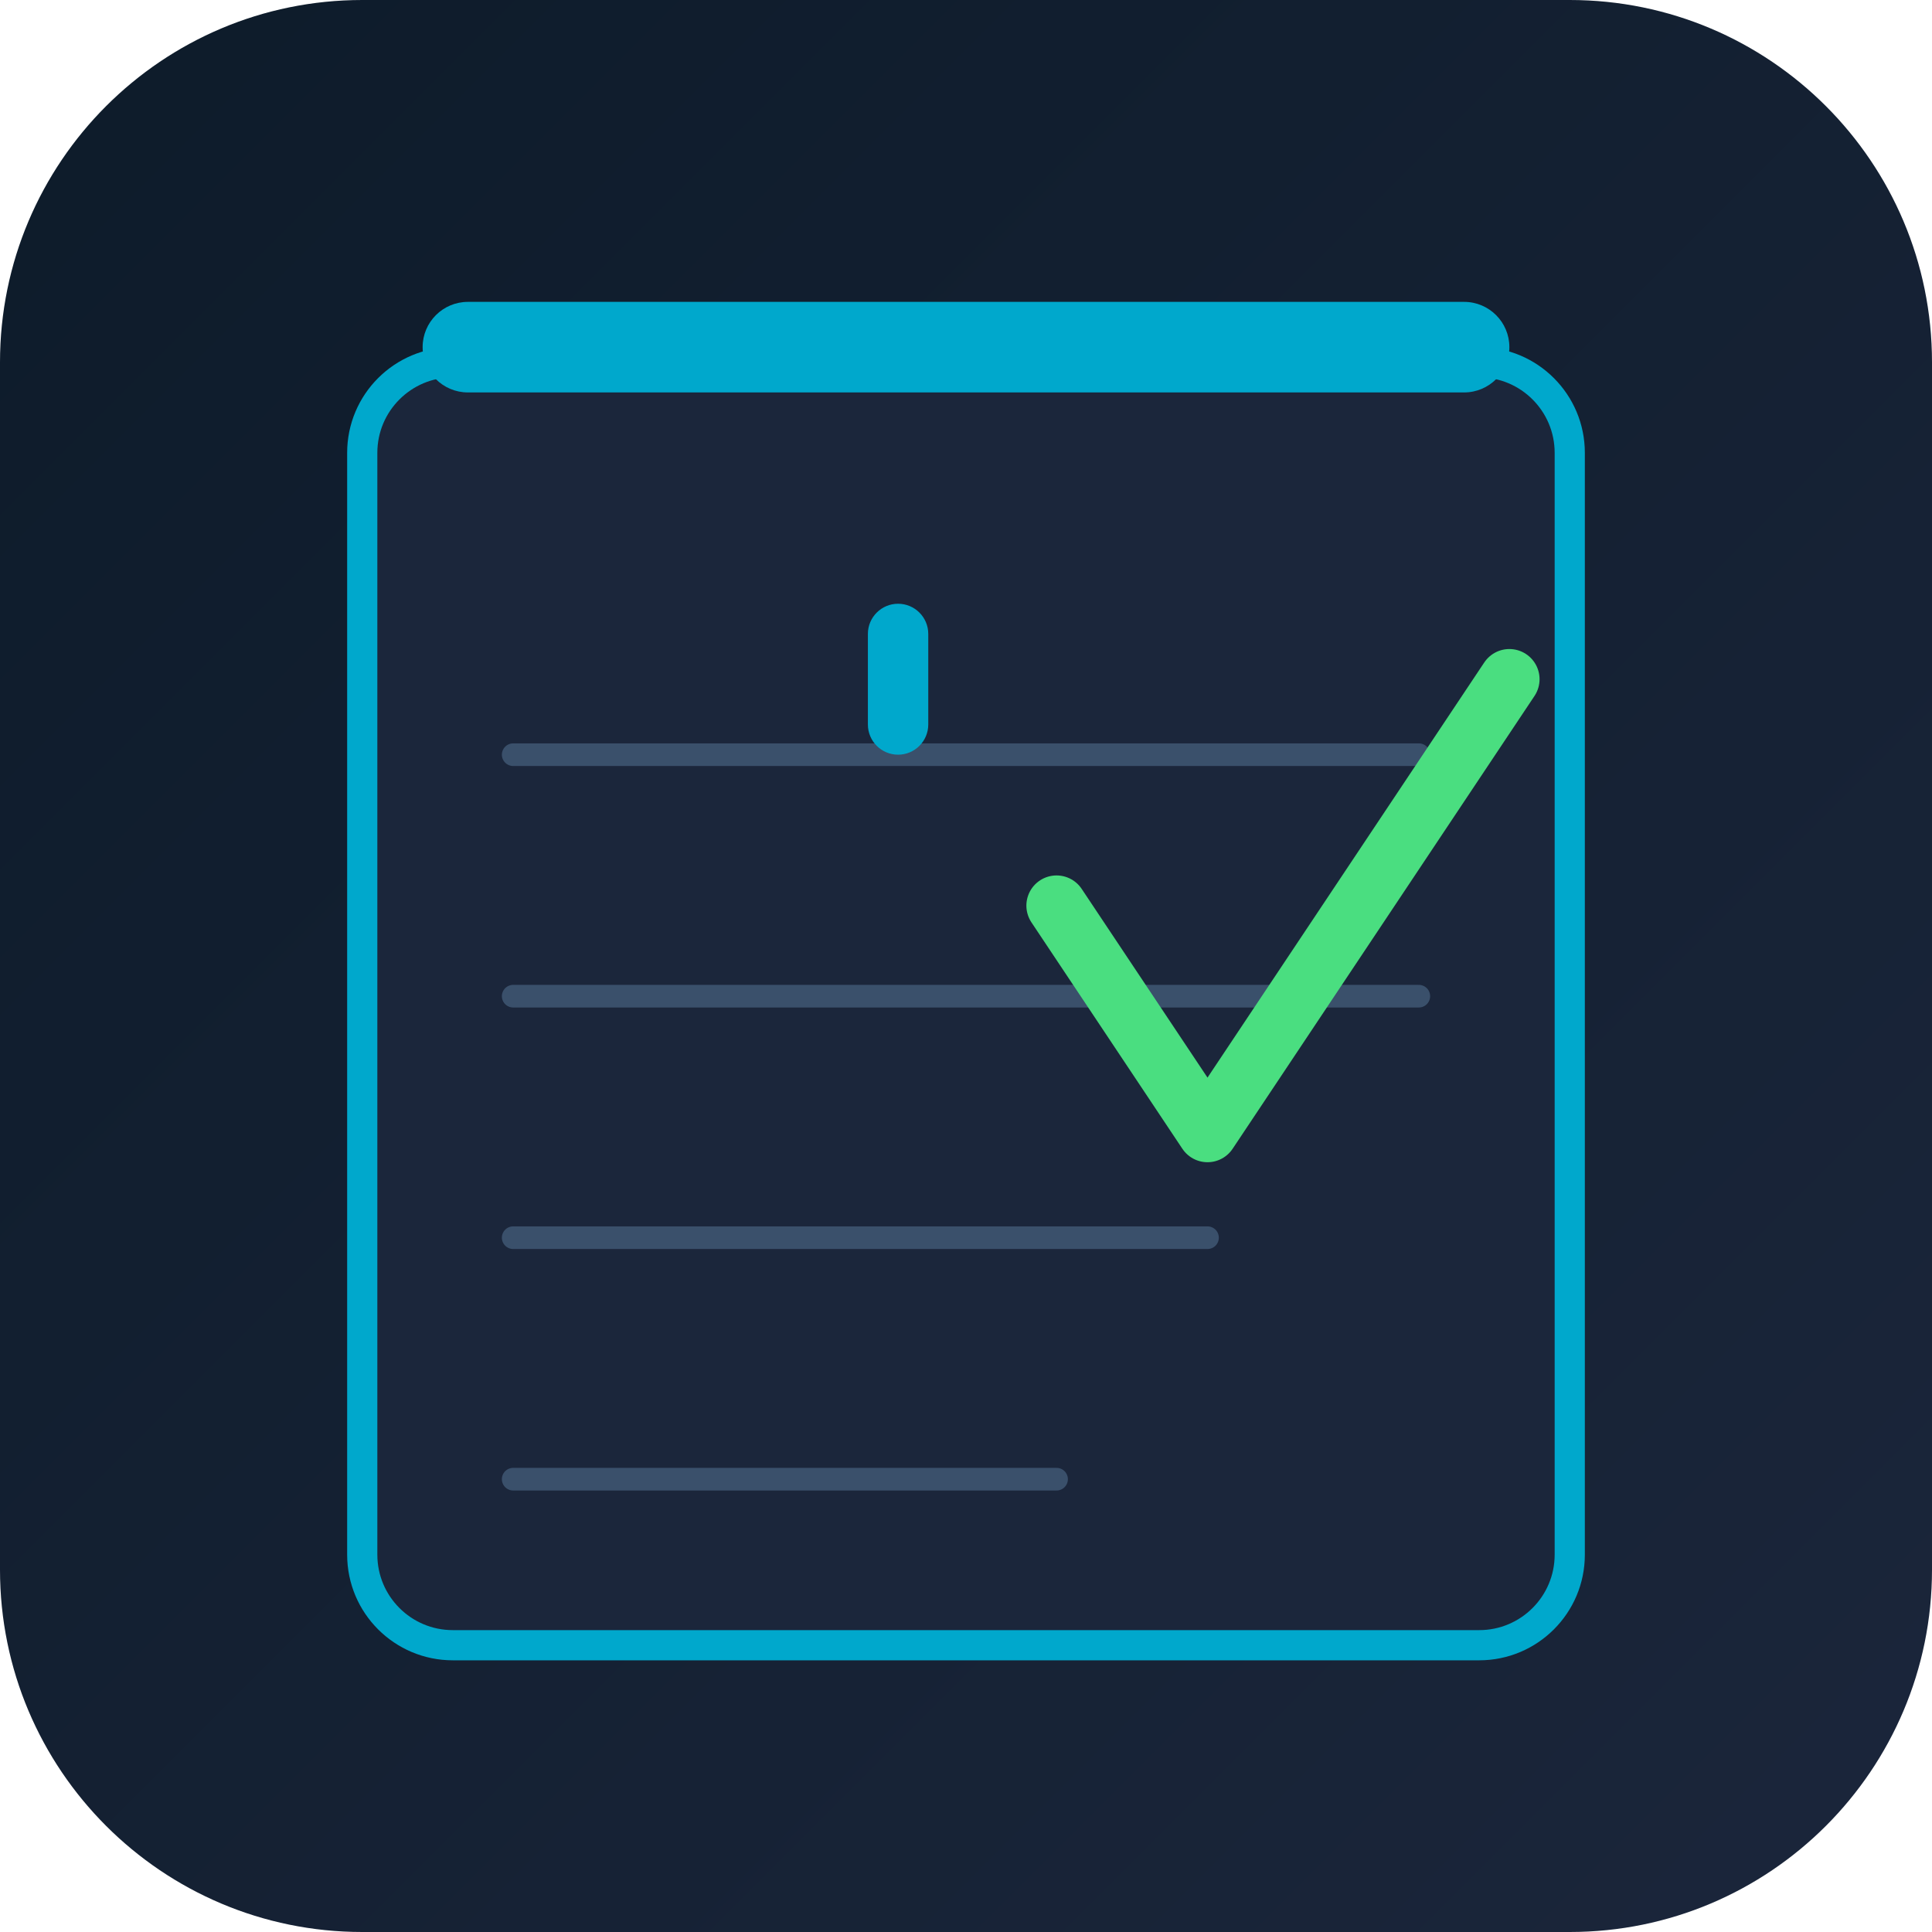
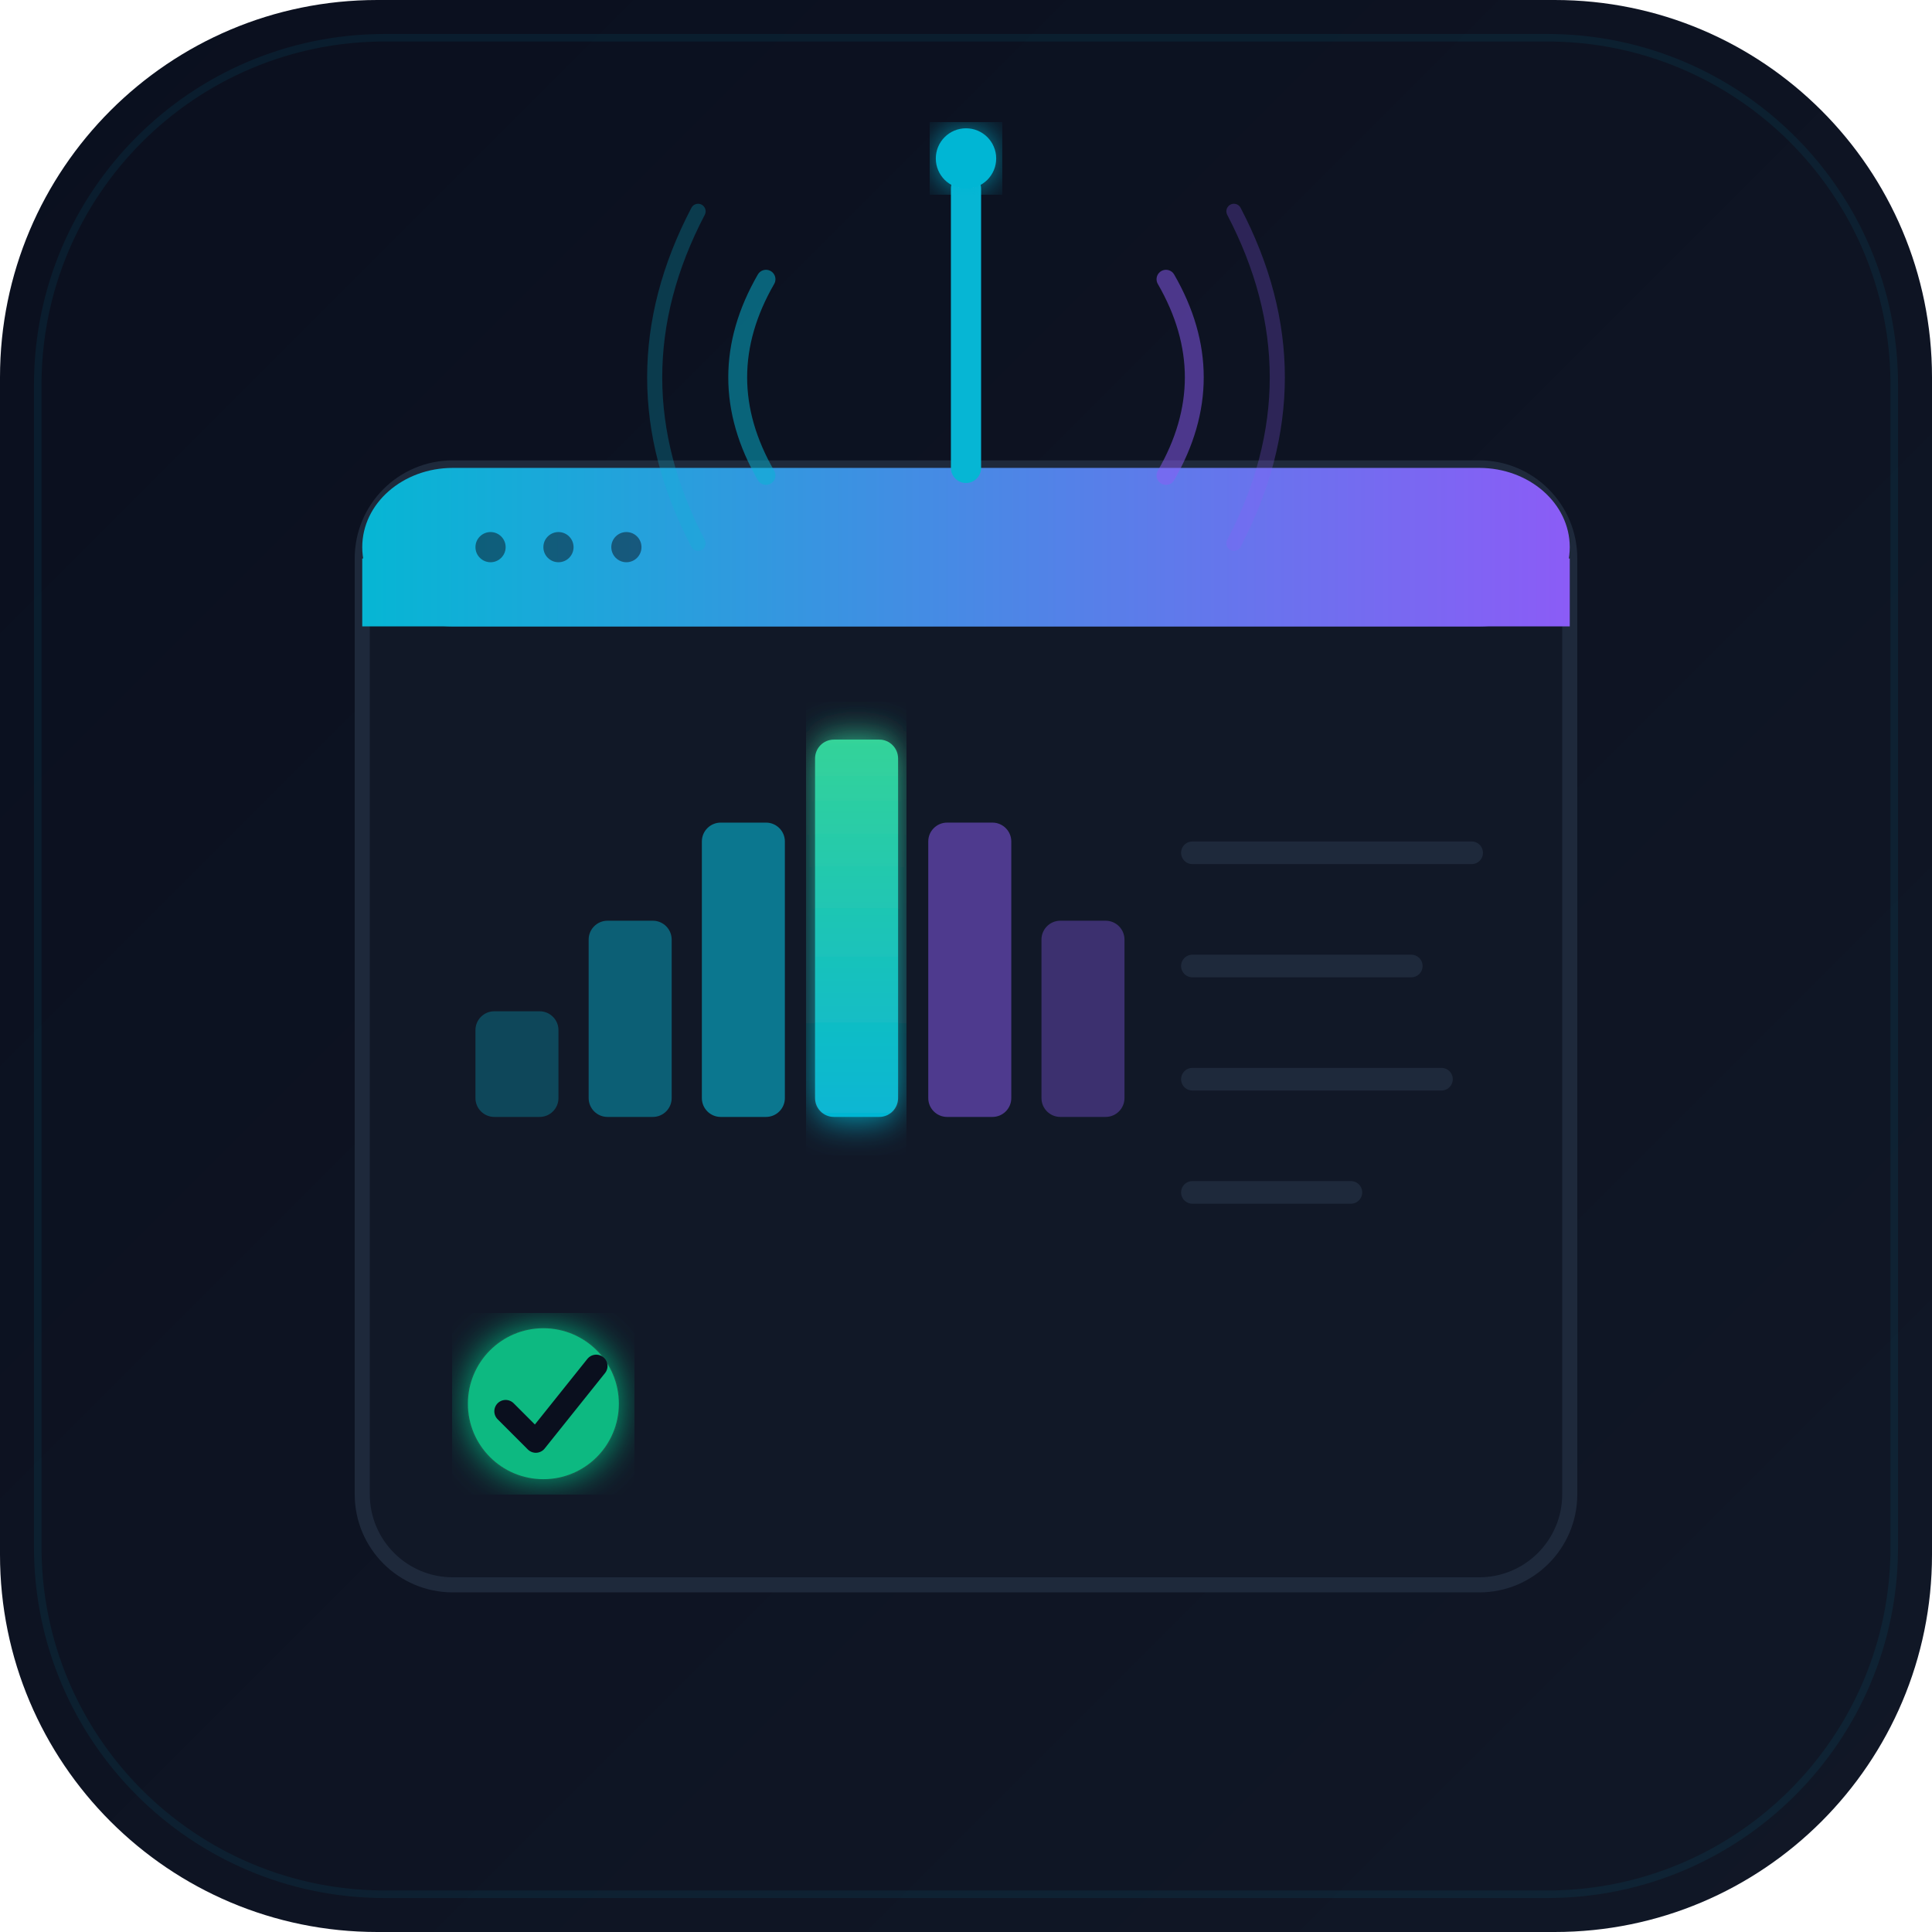
<svg xmlns="http://www.w3.org/2000/svg" viewBox="0 0 512 512">
  <defs>
-     <linearGradient id="bg" x1="0%" y1="0%" x2="100%" y2="100%">
-       <stop offset="0%" style="stop-color:#0d1b2a" />
-       <stop offset="100%" style="stop-color:#1b263b" />
+     <linearGradient id="bgGrad" x1="0%" y1="0%" x2="100%" y2="100%">
+       <stop offset="0%" stop-color="#0a0f1e" />
+       <stop offset="100%" stop-color="#111827" />
    </linearGradient>
+     <linearGradient id="headerGrad" x1="0%" y1="0%" x2="100%" y2="0%">
+       <stop offset="0%" stop-color="#06b6d4" />
+       <stop offset="100%" stop-color="#8b5cf6" />
+     </linearGradient>
+     <linearGradient id="sigGrad" x1="0%" y1="100%" x2="0%" y2="0%">
+       <stop offset="0%" stop-color="#06b6d4" />
+       <stop offset="100%" stop-color="#34d399" />
+     </linearGradient>
+     <filter id="glow">
+       <feGaussianBlur stdDeviation="5" result="blur" />
+       <feMerge>
+         <feMergeNode in="blur" />
+         <feMergeNode in="SourceGraphic" />
+       </feMerge>
+     </filter>
  </defs>
-   <rect width="512" height="512" rx="96" fill="url(#bg)" />
-   <rect x="96" y="96" width="320" height="340" rx="24" fill="#1b263b" stroke="#00a8cc" stroke-width="8" />
-   <rect x="112" y="80" width="288" height="24" rx="12" fill="#00a8cc" />
-   <line x1="136" y1="200" x2="376" y2="200" stroke="#3a506b" stroke-width="6" stroke-linecap="round" />
-   <line x1="136" y1="264" x2="376" y2="264" stroke="#3a506b" stroke-width="6" stroke-linecap="round" />
-   <line x1="136" y1="328" x2="320" y2="328" stroke="#3a506b" stroke-width="6" stroke-linecap="round" />
-   <line x1="136" y1="392" x2="280" y2="392" stroke="#3a506b" stroke-width="6" stroke-linecap="round" />
-   <polyline points="280,240 320,300 400,180" fill="none" stroke="#4ade80" stroke-width="16" stroke-linecap="round" stroke-linejoin="round" />
-   <rect x="230" y="160" width="16" height="40" rx="8" fill="#00a8cc" />
+   <rect width="512" height="512" rx="100" fill="url(#bgGrad)" />
+   <rect x="10" y="10" width="492" height="492" rx="92" fill="none" stroke="#06b6d4" stroke-width="2" opacity="0.08" />
+   <rect x="96" y="124" width="320" height="296" rx="24" fill="#111827" stroke="#1e293b" stroke-width="4" />
+   <rect x="96" y="124" width="320" height="42" rx="24" fill="url(#headerGrad)" />
+   <rect x="96" y="148" width="320" height="18" fill="url(#headerGrad)" />
+   <circle cx="130" cy="145" r="4" fill="#0a0f1e" opacity="0.5" />
+   <circle cx="148" cy="145" r="4" fill="#0a0f1e" opacity="0.5" />
+   <circle cx="166" cy="145" r="4" fill="#0a0f1e" opacity="0.5" />
+   <rect x="126" y="268" width="22" height="28" rx="5" fill="#06b6d4" opacity="0.3" />
+   <rect x="156" y="244" width="22" height="52" rx="5" fill="#06b6d4" opacity="0.45" />
+   <rect x="186" y="218" width="22" height="78" rx="5" fill="#06b6d4" opacity="0.6" />
+   <rect x="216" y="196" width="22" height="100" rx="5" fill="url(#sigGrad)" filter="url(#glow)" />
+   <rect x="246" y="218" width="22" height="78" rx="5" fill="#8b5cf6" opacity="0.5" />
+   <rect x="276" y="244" width="22" height="52" rx="5" fill="#8b5cf6" opacity="0.35" />
+   <line x1="316" y1="226" x2="390" y2="226" stroke="#1e293b" stroke-width="6" stroke-linecap="round" />
+   <line x1="316" y1="256" x2="374" y2="256" stroke="#1e293b" stroke-width="6" stroke-linecap="round" />
+   <line x1="316" y1="286" x2="382" y2="286" stroke="#1e293b" stroke-width="6" stroke-linecap="round" />
+   <line x1="316" y1="316" x2="358" y2="316" stroke="#1e293b" stroke-width="6" stroke-linecap="round" />
+   <circle cx="144" cy="372" r="20" fill="#10b981" filter="url(#glow)" />
+   <polyline points="134,374 142,382 158,362" fill="none" stroke="#0a0f1e" stroke-width="6" stroke-linecap="round" stroke-linejoin="round" />
+   <rect x="252" y="46" width="8" height="82" rx="4" fill="#06b6d4" />
+   <circle cx="256" cy="42" r="8" fill="#06b6d4" filter="url(#glow)" />
+   <path d="M 203 74 Q 188 100 203 126" fill="none" stroke="#06b6d4" stroke-width="5" stroke-linecap="round" opacity="0.5" />
+   <path d="M 185 56 Q 162 100 185 144" fill="none" stroke="#06b6d4" stroke-width="4" stroke-linecap="round" opacity="0.25" />
+   <path d="M 309 74 Q 324 100 309 126" fill="none" stroke="#8b5cf6" stroke-width="5" stroke-linecap="round" opacity="0.5" />
+   <path d="M 327 56 Q 350 100 327 144" fill="none" stroke="#8b5cf6" stroke-width="4" stroke-linecap="round" opacity="0.25" />
</svg>
